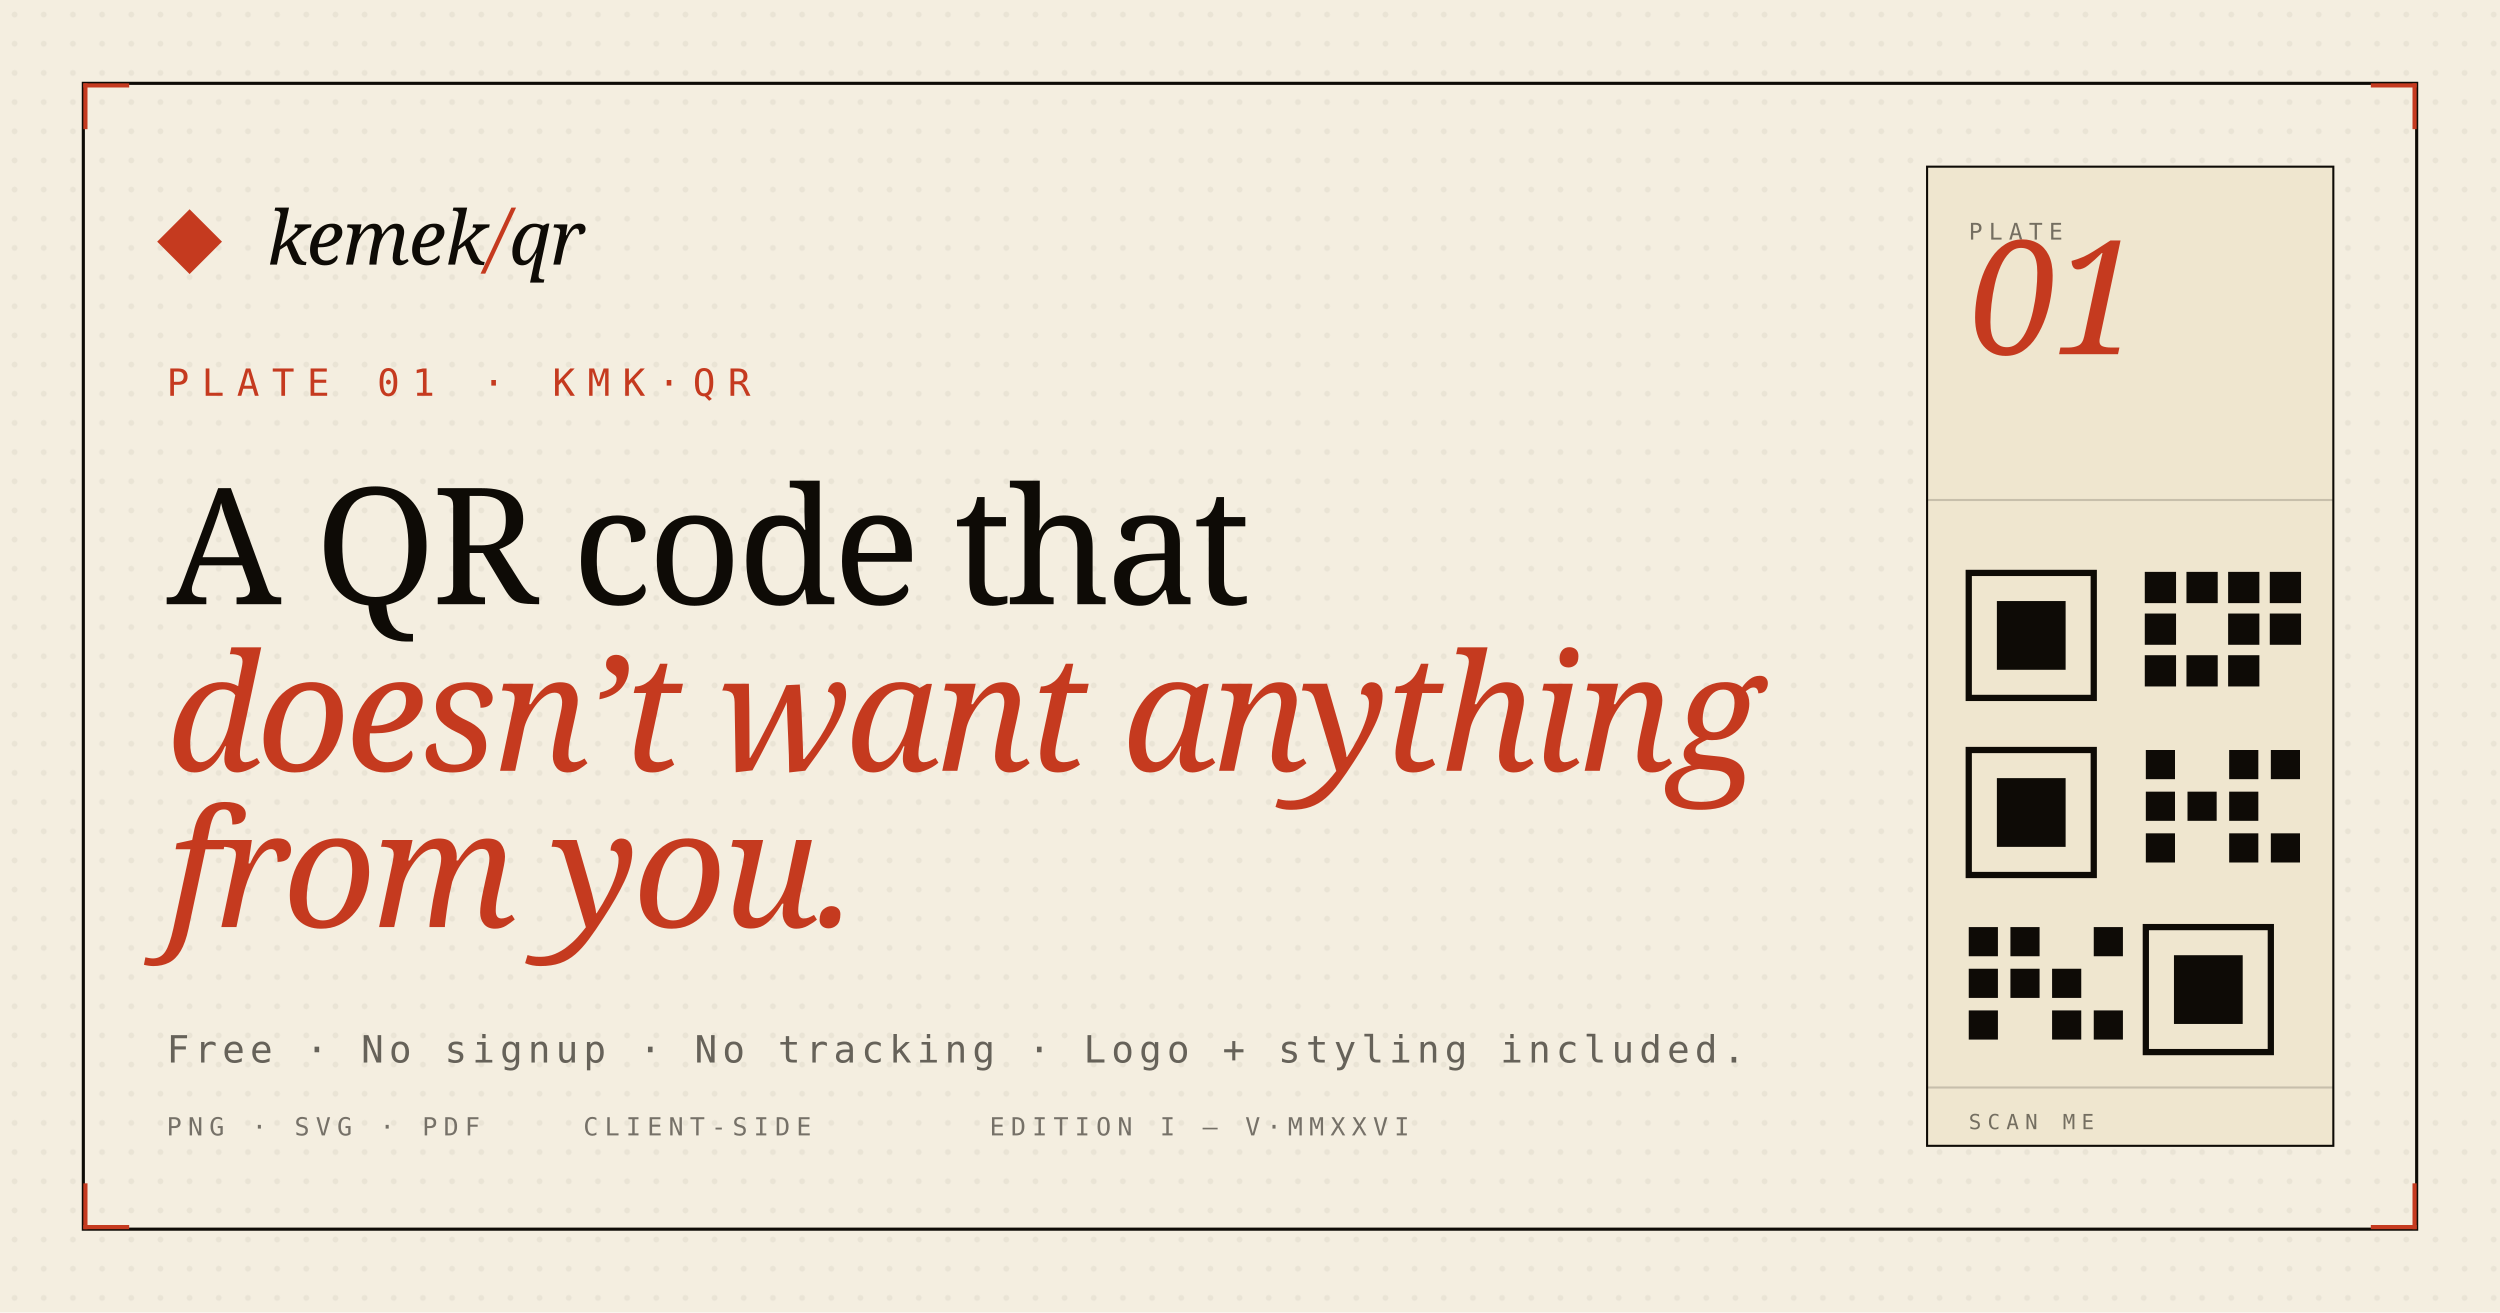
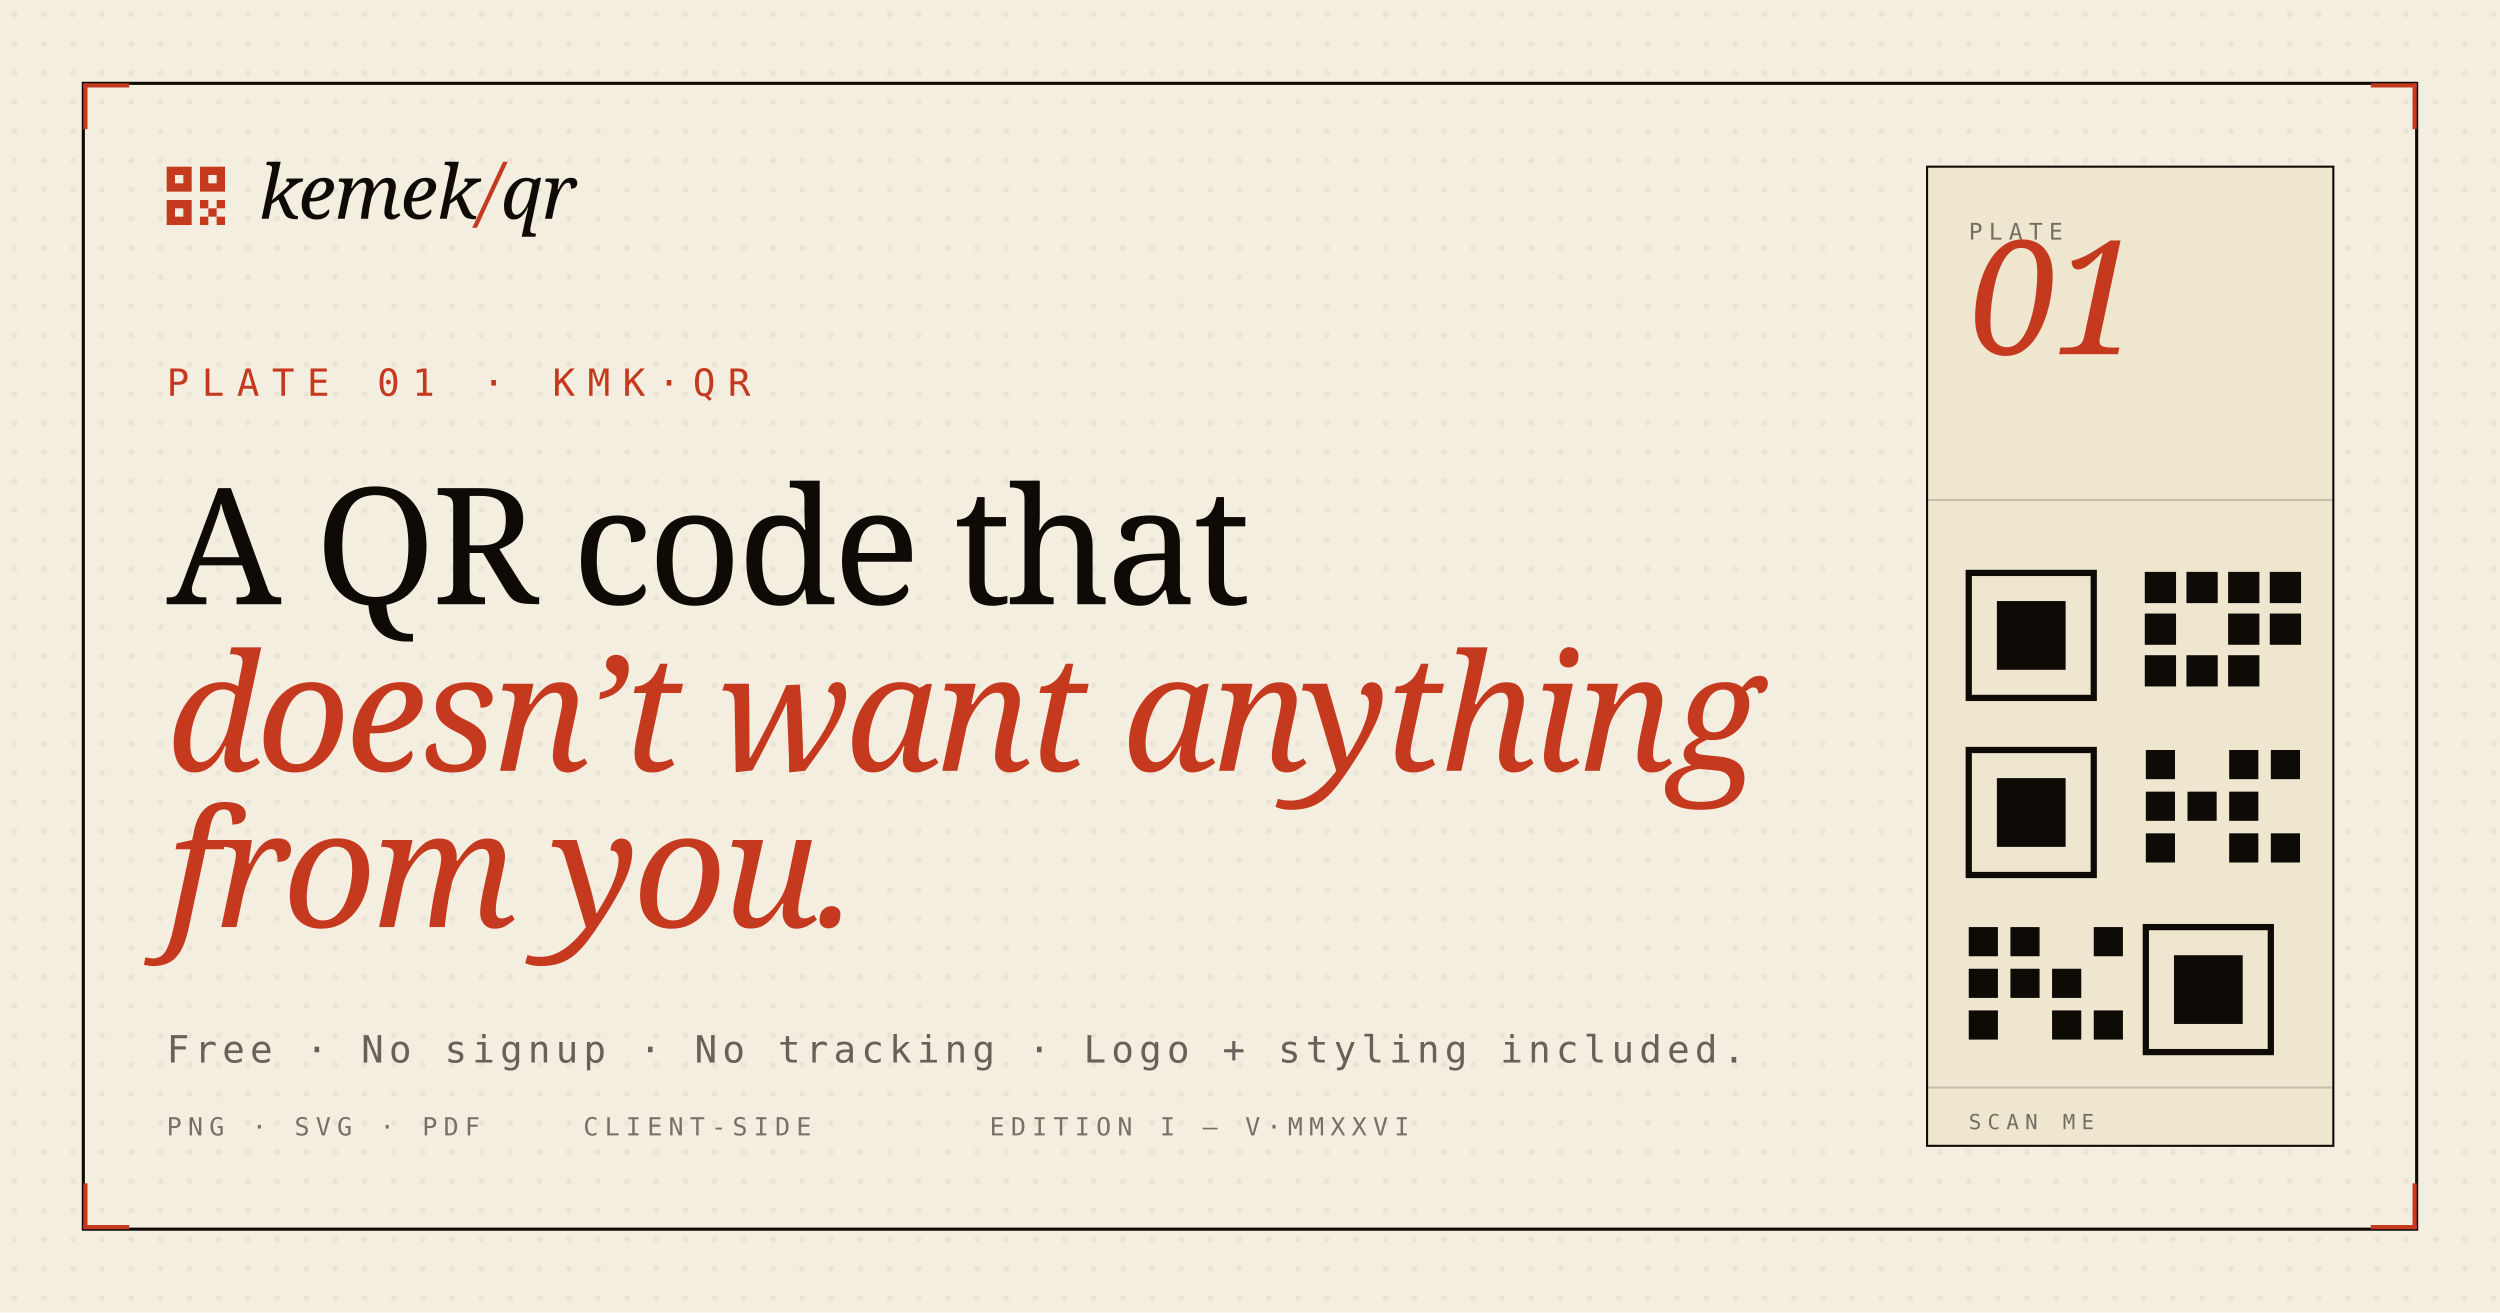
<svg xmlns="http://www.w3.org/2000/svg" viewBox="0 0 1200 630" width="1200" height="630">
  <defs>
    <pattern id="dots" width="14" height="14" patternUnits="userSpaceOnUse">
      <circle cx="7" cy="7" r="1.4" fill="#0e0b06" opacity="0.05" />
    </pattern>
  </defs>
  <rect width="1200" height="630" fill="#f4eee0" />
  <rect width="1200" height="630" fill="url(#dots)" />
  <rect x="40" y="40" width="1120" height="550" fill="none" stroke="#0e0b06" stroke-width="1.5" />
  <g fill="#c53a1f">
    <rect x="40" y="40" width="2" height="22" />
    <rect x="40" y="40" width="22" height="2" />
    <rect x="1158" y="40" width="2" height="22" />
    <rect x="1138" y="40" width="22" height="2" />
    <rect x="40" y="568" width="2" height="22" />
    <rect x="40" y="588" width="22" height="2" />
    <rect x="1158" y="568" width="2" height="22" />
    <rect x="1138" y="588" width="22" height="2" />
  </g>
-   <g transform="translate(80 105)">
-     <rect width="22" height="22" fill="#c53a1f" transform="rotate(45 11 11)" />
-     <text x="48" y="22" font-family="Georgia, serif" font-style="italic" font-weight="500" font-size="36" fill="#0e0b06" letter-spacing="-0.5">
+   <g transform="translate(80 80)">
+     <g transform="scale(4)" fill="#c53a1f">
+       <path d="M0 0h3v1H0zM0 2h3v1H0zM0 1h1v1H0zM2 1h1v1H2z" />
+       <path d="M4 0h3v1H4zM4 2h3v1H4zM4 1h1v1H4zM6 1h1v1H6z" />
+       <path d="M0 4h3v1H0zM0 6h3v1H0zM0 5h1v1H0zM2 5h1v1H2z" />
+       <rect x="4" y="4" width="1" height="1" />
+       <rect x="6" y="4" width="1" height="1" />
+       <rect x="5" y="5" width="1" height="1" />
+       <rect x="4" y="6" width="1" height="1" />
+       <rect x="6" y="6" width="1" height="1" />
+     </g>
+     <text x="44" y="25" font-family="Fraunces, Georgia, serif" font-style="italic" font-weight="500" font-size="36" fill="#0e0b06" letter-spacing="-0.5">
			kemek<tspan fill="#c53a1f">/</tspan>qr
		</text>
  </g>
  <text x="80" y="190" font-family="ui-monospace, 'Menlo', monospace" font-size="18" letter-spacing="6" fill="#c53a1f" font-weight="500">PLATE 01 · KMK·QR</text>
  <text x="80" y="290" font-family="Georgia, serif" font-size="78" font-weight="400" fill="#0e0b06" letter-spacing="-2">
    <tspan>A QR code that</tspan>
  </text>
  <text x="80" y="370" font-family="Georgia, serif" font-style="italic" font-size="78" font-weight="400" fill="#c53a1f" letter-spacing="-2">
    <tspan>doesn’t want anything</tspan>
  </text>
  <text x="80" y="445" font-family="Georgia, serif" font-style="italic" font-size="78" font-weight="400" fill="#c53a1f" letter-spacing="-2">
    <tspan>from you.</tspan>
  </text>
  <text x="80" y="510" font-family="ui-monospace, 'Menlo', monospace" font-size="18" fill="#0e0b06" opacity="0.62" letter-spacing="2.5">
    <tspan>Free · No signup · No tracking · Logo + styling included.</tspan>
  </text>
  <g transform="translate(80 545)" font-family="ui-monospace, 'Menlo', monospace" font-size="12" fill="#0e0b06" letter-spacing="3">
    <text opacity="0.55">PNG · SVG · PDF</text>
    <text x="200" opacity="0.55">CLIENT-SIDE</text>
    <text x="395" opacity="0.55">EDITION I — V·MMXXVI</text>
  </g>
  <g transform="translate(925 80)">
    <rect width="195" height="470" fill="#efe6cf" stroke="#0e0b06" stroke-width="1" />
    <g transform="translate(20 35)" font-family="ui-monospace, 'Menlo', monospace" fill="#0e0b06">
      <text font-size="11" letter-spacing="3" opacity="0.55">PLATE</text>
      <text y="55" font-family="Georgia, serif" font-style="italic" font-size="76" fill="#c53a1f" letter-spacing="-2">01</text>
    </g>
    <line x1="0" y1="160" x2="195" y2="160" stroke="#0e0b06" stroke-width="1" opacity="0.18" />
    <g transform="translate(105 195)" stroke="#0e0b06" fill="#0e0b06">
      <rect x="0" y="0" width="14" height="14" />
      <rect x="20" y="0" width="14" height="14" />
      <rect x="40" y="0" width="14" height="14" />
      <rect x="60" y="0" width="14" height="14" />
      <rect x="0" y="20" width="14" height="14" />
      <rect x="40" y="20" width="14" height="14" />
      <rect x="60" y="20" width="14" height="14" />
      <rect x="0" y="40" width="14" height="14" />
      <rect x="20" y="40" width="14" height="14" />
      <rect x="40" y="40" width="14" height="14" />
    </g>
    <g transform="translate(20 195)" stroke="#0e0b06" stroke-width="3" fill="none">
      <rect x="0" y="0" width="60" height="60" />
      <rect x="15" y="15" width="30" height="30" fill="#0e0b06" />
    </g>
    <g transform="translate(20 280)" stroke="#0e0b06" stroke-width="3" fill="none">
      <rect x="0" y="0" width="60" height="60" />
      <rect x="15" y="15" width="30" height="30" fill="#0e0b06" />
    </g>
    <g transform="translate(105 280)" fill="#0e0b06">
      <rect x="0" y="0" width="14" height="14" />
      <rect x="40" y="0" width="14" height="14" />
      <rect x="60" y="0" width="14" height="14" />
      <rect x="0" y="20" width="14" height="14" />
      <rect x="20" y="20" width="14" height="14" />
      <rect x="40" y="20" width="14" height="14" />
      <rect x="0" y="40" width="14" height="14" />
      <rect x="40" y="40" width="14" height="14" />
      <rect x="60" y="40" width="14" height="14" />
    </g>
    <g transform="translate(20 365)" fill="#0e0b06">
      <rect x="0" y="0" width="14" height="14" />
      <rect x="20" y="0" width="14" height="14" />
      <rect x="60" y="0" width="14" height="14" />
      <rect x="0" y="20" width="14" height="14" />
      <rect x="20" y="20" width="14" height="14" />
      <rect x="40" y="20" width="14" height="14" />
      <rect x="0" y="40" width="14" height="14" />
      <rect x="40" y="40" width="14" height="14" />
      <rect x="60" y="40" width="14" height="14" />
    </g>
    <g transform="translate(105 365)" stroke="#0e0b06" stroke-width="3" fill="none">
      <rect x="0" y="0" width="60" height="60" />
      <rect x="15" y="15" width="30" height="30" fill="#0e0b06" />
    </g>
    <line x1="0" y1="442" x2="195" y2="442" stroke="#0e0b06" stroke-width="1" opacity="0.18" />
    <text x="20" y="462" font-family="ui-monospace, 'Menlo', monospace" font-size="10" letter-spacing="3" fill="#0e0b06" opacity="0.55">SCAN ME</text>
  </g>
</svg>
